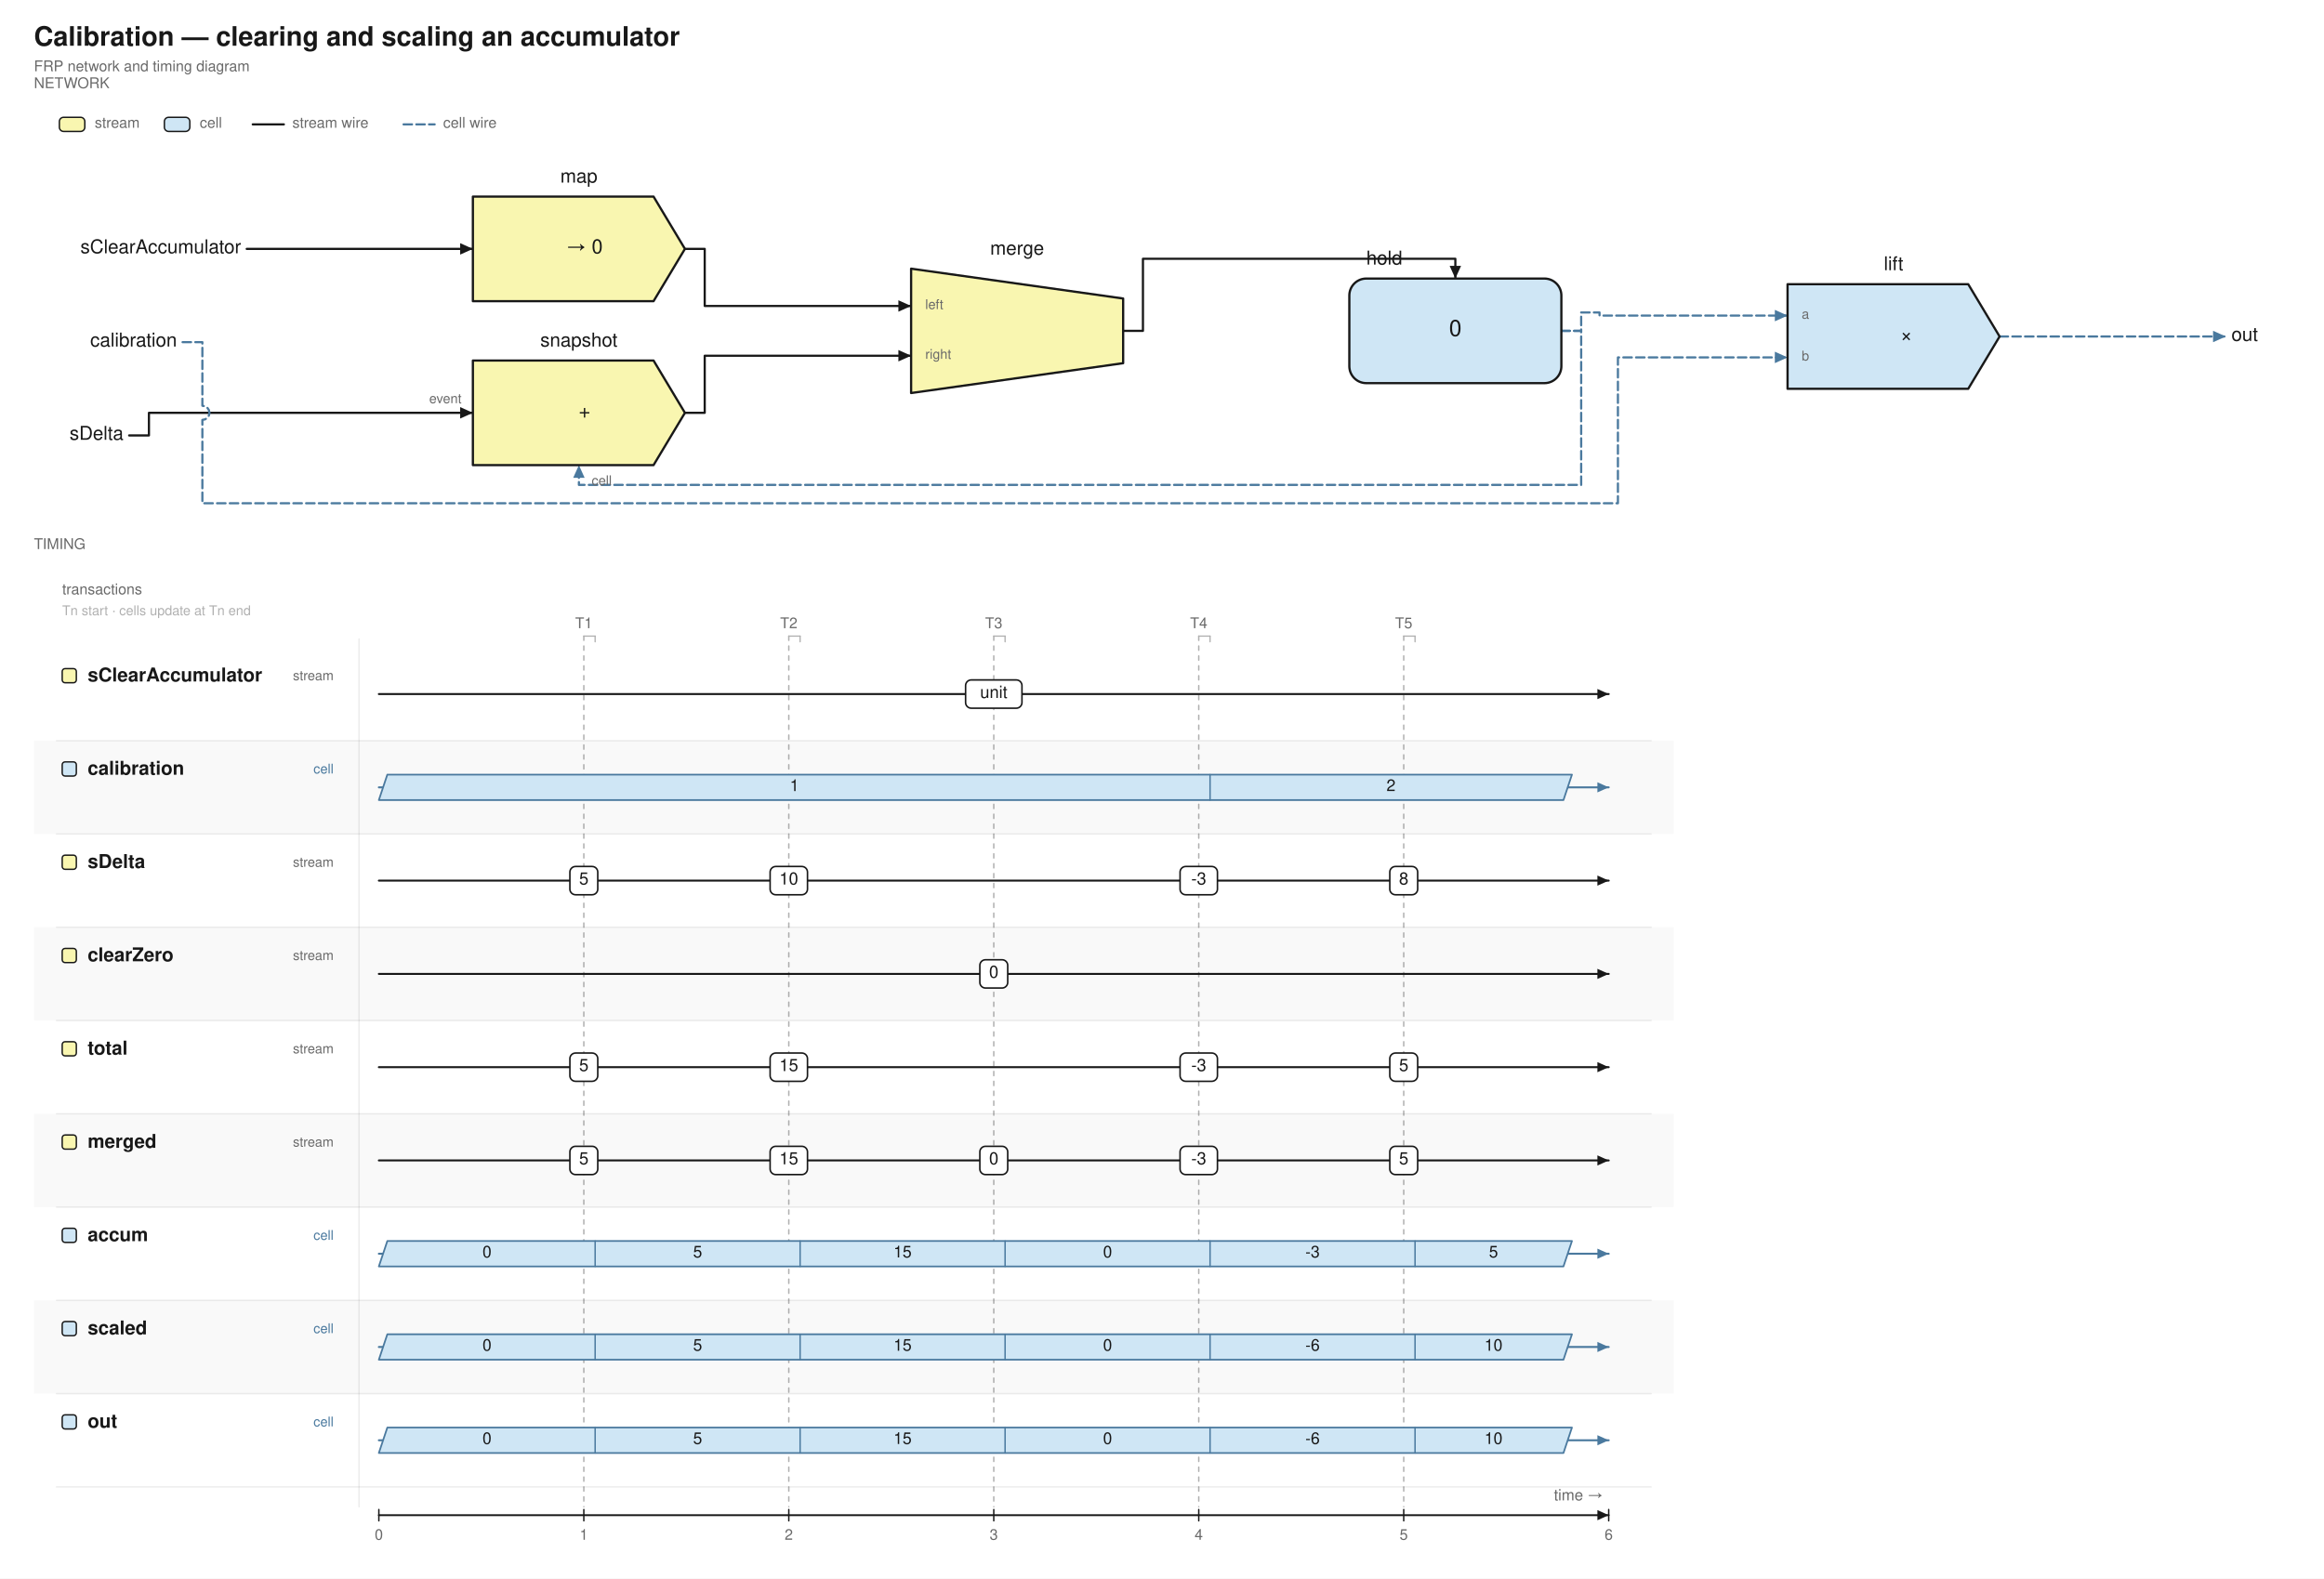
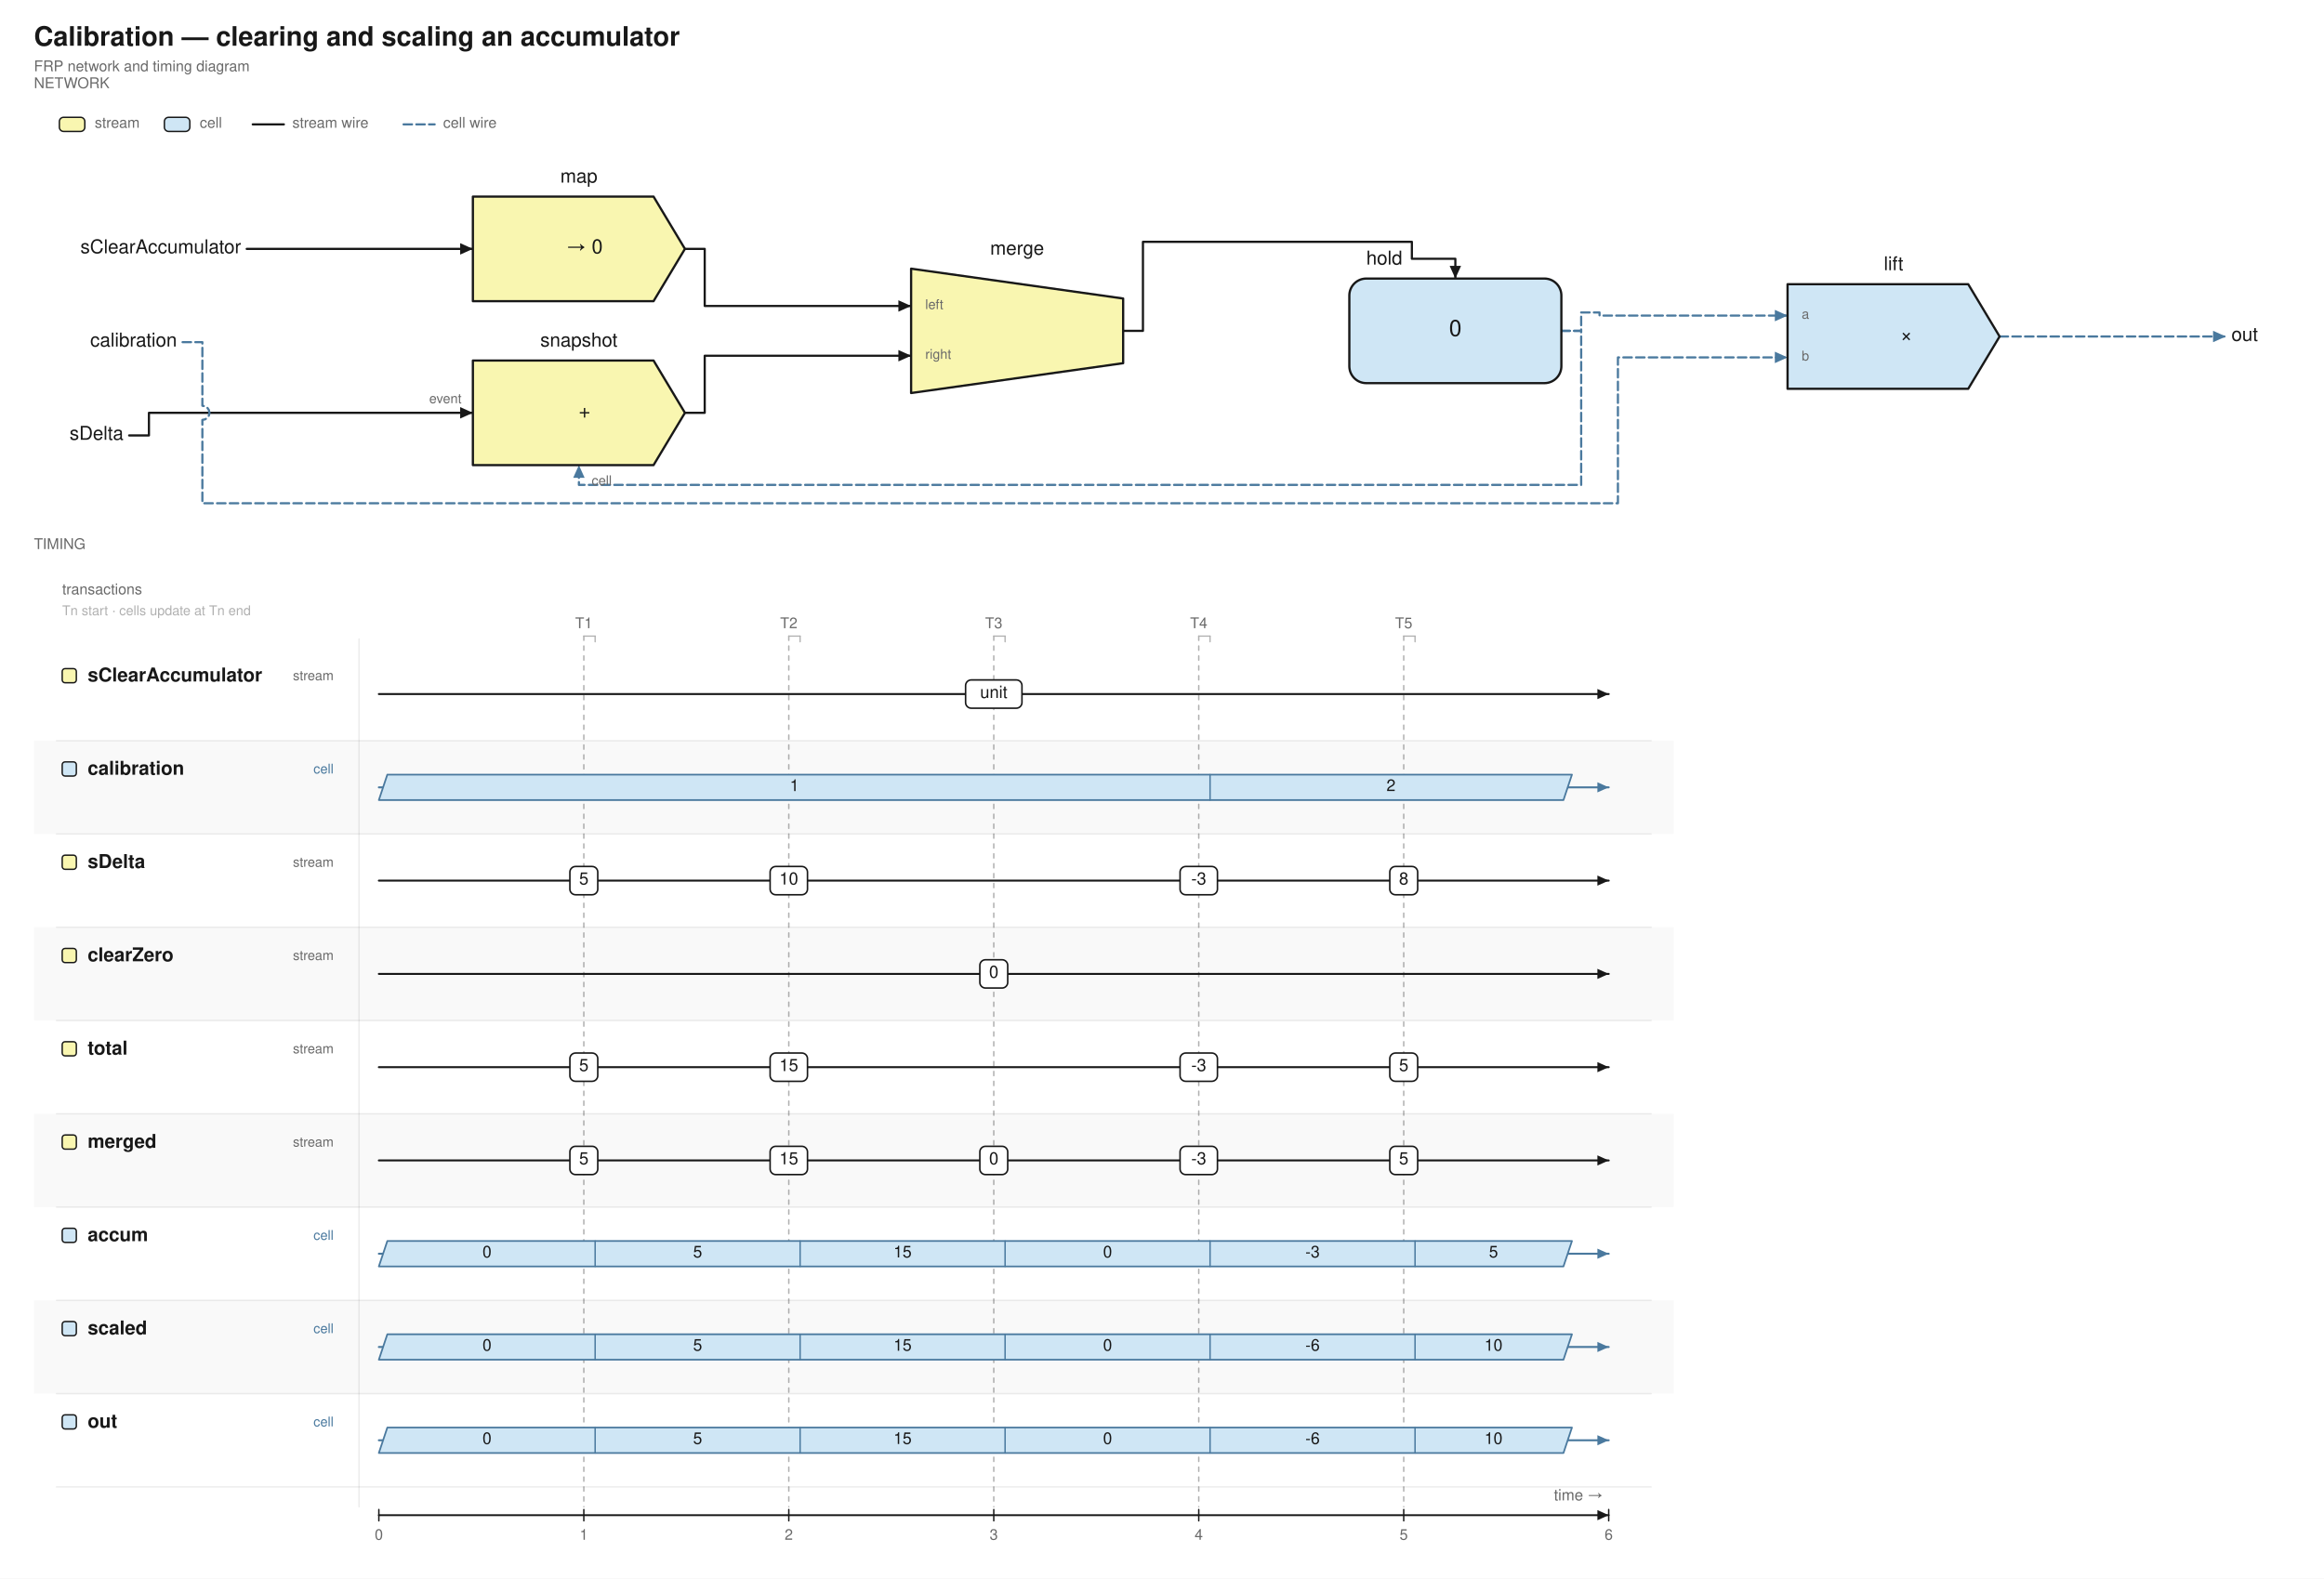
<svg xmlns="http://www.w3.org/2000/svg" width="1644" height="1117" viewBox="0 0 1644 1117">
  <rect width="100%" height="100%" fill="#ffffff" />
  <g transform="translate(0,0)">
    <text x="24.00" y="28.00" font-family="Helvetica, Arial, 'Noto Sans JP', sans-serif" font-size="19.00" fill="#181818" text-anchor="start" dominant-baseline="central" font-weight="600">Calibration — clearing and scaling an accumulator</text>
    <text x="24.00" y="48.00" font-family="Helvetica, Arial, 'Noto Sans JP', sans-serif" font-size="10.50" fill="#696969" text-anchor="start" dominant-baseline="central">FRP network and timing diagram</text>
    <text x="24.00" y="60.00" font-family="Helvetica, Arial, 'Noto Sans JP', sans-serif" font-size="10.50" fill="#696969" text-anchor="start" dominant-baseline="central">NETWORK</text>
    <rect x="42.00" y="83.00" width="18.00" height="10.00" rx="3.00" fill="#f9f6b0" stroke="#181818" stroke-width="1.00" />
    <text x="67.00" y="88.00" font-family="Helvetica, Arial, 'Noto Sans JP', sans-serif" font-size="10.50" fill="#696969" text-anchor="start" dominant-baseline="central">stream</text>
    <rect x="116.28" y="83.00" width="18.00" height="10.00" rx="3.00" fill="#cfe6f5" stroke="#181818" stroke-width="1.00" />
    <text x="141.28" y="88.00" font-family="Helvetica, Arial, 'Noto Sans JP', sans-serif" font-size="10.50" fill="#696969" text-anchor="start" dominant-baseline="central">cell</text>
    <line x1="178.80" y1="88.00" x2="200.80" y2="88.00" stroke="#181818" stroke-width="1.55" stroke-linecap="round" />
    <text x="206.80" y="88.00" font-family="Helvetica, Arial, 'Noto Sans JP', sans-serif" font-size="10.50" fill="#696969" text-anchor="start" dominant-baseline="central">stream wire</text>
    <line x1="285.48" y1="88.00" x2="307.48" y2="88.00" stroke="#4a799e" stroke-width="1.55" stroke-linecap="round" stroke-dasharray="6.00 3.00" />
    <text x="313.48" y="88.00" font-family="Helvetica, Arial, 'Noto Sans JP', sans-serif" font-size="10.50" fill="#696969" text-anchor="start" dominant-baseline="central">cell wire</text>
    <path d="M174.52,176.10 L188.52,176.10 L320.52,176.10 L334.52,176.10" fill="none" stroke="#181818" stroke-width="1.55" stroke-linecap="round" stroke-linejoin="round" />
    <path d="M334.52,176.10 L325.52,180.15 L325.52,172.05 Z" fill="#181818" />
    <path d="M484.52,176.10 L498.52,176.10 L498.52,216.50 L630.52,216.50 L644.52,216.50" fill="none" stroke="#181818" stroke-width="1.55" stroke-linecap="round" stroke-linejoin="round" />
    <path d="M644.52,216.50 L635.52,220.55 L635.52,212.45 Z" fill="#181818" />
    <path d="M91.36,308.10 L105.36,308.10 L105.36,292.10 L320.52,292.10 L334.52,292.10" fill="none" stroke="#181818" stroke-width="1.55" stroke-linecap="round" stroke-linejoin="round" />
    <path d="M334.52,292.10 L325.52,296.15 L325.52,288.05 Z" fill="#181818" />
    <path d="M1104.52,234.10 L1118.52,234.10 L1118.52,343.10 L409.52,343.10 L409.52,329.10" fill="none" stroke="#4a799e" stroke-width="1.55" stroke-linecap="round" stroke-linejoin="round" stroke-dasharray="6.00 3.00" />
    <path d="M409.52,329.10 L413.57,338.10 L405.47,338.10 Z" fill="#4a799e" />
    <path d="M484.52,292.10 L498.52,292.10 L498.52,251.70 L630.52,251.70 L644.52,251.70" fill="none" stroke="#181818" stroke-width="1.55" stroke-linecap="round" stroke-linejoin="round" />
    <path d="M644.52,251.70 L635.52,255.75 L635.52,247.65 Z" fill="#181818" />
-     <path d="M794.52,234.10 L808.52,234.10 L808.52,183.10 L1029.52,183.10 L1029.52,197.10" fill="none" stroke="#181818" stroke-width="1.55" stroke-linecap="round" stroke-linejoin="round" />
+     <path d="M794.52,234.10 L808.52,234.10 L808.52,171.10 L998.76,171.10 L998.76,183.10 L1029.52,183.10 L1029.52,197.10" fill="none" stroke="#181818" stroke-width="1.55" stroke-linecap="round" stroke-linejoin="round" />
    <path d="M1029.52,197.10 L1025.47,188.10 L1033.57,188.10 Z" fill="#181818" />
    <path d="M1104.52,234.10 L1118.52,234.10 L1118.52,221.10 L1131.52,221.10 L1131.52,223.30 L1250.52,223.30 L1264.52,223.30" fill="none" stroke="#4a799e" stroke-width="1.55" stroke-linecap="round" stroke-linejoin="round" stroke-dasharray="6.00 3.00" />
    <path d="M1264.52,223.30 L1255.52,227.35 L1255.52,219.25 Z" fill="#4a799e" />
    <path d="M129.16,242.10 L143.16,242.10 L143.16,287.10 L145.07,287.48 L146.70,288.56 L147.78,290.19 L148.16,292.10 L147.78,294.01 L146.70,295.64 L145.07,296.72 L143.16,297.10 L143.16,356.10 L1144.52,356.10 L1144.52,252.90 L1250.52,252.90 L1264.52,252.90" fill="none" stroke="#4a799e" stroke-width="1.55" stroke-linecap="round" stroke-linejoin="round" stroke-dasharray="6.00 3.00" />
    <path d="M1264.52,252.90 L1255.52,256.95 L1255.52,248.85 Z" fill="#4a799e" />
    <path d="M1414.52,238.10 L1428.52,238.10 L1560.52,238.10 L1574.52,238.10" fill="none" stroke="#4a799e" stroke-width="1.55" stroke-linecap="round" stroke-linejoin="round" stroke-dasharray="6.00 3.00" />
    <path d="M1574.52,238.10 L1565.52,242.15 L1565.52,234.05 Z" fill="#4a799e" />
    <text x="170.52" y="176.10" font-family="Helvetica, Arial, 'Noto Sans JP', sans-serif" font-size="13.50" fill="#181818" text-anchor="end" dominant-baseline="central">sClearAccumulator</text>
    <text x="87.36" y="308.10" font-family="Helvetica, Arial, 'Noto Sans JP', sans-serif" font-size="13.50" fill="#181818" text-anchor="end" dominant-baseline="central">sDelta</text>
    <text x="125.16" y="242.10" font-family="Helvetica, Arial, 'Noto Sans JP', sans-serif" font-size="13.50" fill="#181818" text-anchor="end" dominant-baseline="central">calibration</text>
    <path d="M334.52,139.10 L462.32,139.10 L484.52,176.10 L462.32,213.10 L334.52,213.10 Z" fill="#f9f6b0" stroke="#181818" stroke-width="1.60" stroke-linejoin="round" />
    <text x="409.52" y="126.10" font-family="Helvetica, Arial, 'Noto Sans JP', sans-serif" font-size="13.50" fill="#181818" text-anchor="middle" dominant-baseline="central">map</text>
    <text x="413.52" y="176.10" font-family="Helvetica, Arial, 'Noto Sans JP', sans-serif" font-size="14.00" fill="#181818" text-anchor="middle" dominant-baseline="central">→ 0</text>
    <path d="M334.52,255.10 L462.32,255.10 L484.52,292.10 L462.32,329.10 L334.52,329.10 Z" fill="#f9f6b0" stroke="#181818" stroke-width="1.60" stroke-linejoin="round" />
    <text x="409.52" y="242.10" font-family="Helvetica, Arial, 'Noto Sans JP', sans-serif" font-size="13.50" fill="#181818" text-anchor="middle" dominant-baseline="central">snapshot</text>
    <text x="413.52" y="292.10" font-family="Helvetica, Arial, 'Noto Sans JP', sans-serif" font-size="14.00" fill="#181818" text-anchor="middle" dominant-baseline="central">+</text>
    <text x="326.52" y="283.10" font-family="Helvetica, Arial, 'Noto Sans JP', sans-serif" font-size="9.50" fill="#696969" text-anchor="end" dominant-baseline="central">event</text>
    <text x="418.52" y="341.10" font-family="Helvetica, Arial, 'Noto Sans JP', sans-serif" font-size="9.50" fill="#696969" text-anchor="start" dominant-baseline="central">cell</text>
    <path d="M644.52,190.10 L794.52,211.22 L794.52,256.98 L644.52,278.10 Z" fill="#f9f6b0" stroke="#181818" stroke-width="1.60" stroke-linejoin="round" />
    <text x="719.52" y="177.10" font-family="Helvetica, Arial, 'Noto Sans JP', sans-serif" font-size="13.50" fill="#181818" text-anchor="middle" dominant-baseline="central">merge</text>
    <text x="654.52" y="216.50" font-family="Helvetica, Arial, 'Noto Sans JP', sans-serif" font-size="9.50" fill="#696969" text-anchor="start" dominant-baseline="central">left</text>
    <text x="654.52" y="251.70" font-family="Helvetica, Arial, 'Noto Sans JP', sans-serif" font-size="9.50" fill="#696969" text-anchor="start" dominant-baseline="central">right</text>
    <rect x="954.52" y="197.10" width="150.00" height="74.00" rx="12.00" fill="#cfe6f5" stroke="#181818" stroke-width="1.60" />
    <text x="966.52" y="184.10" font-family="Helvetica, Arial, 'Noto Sans JP', sans-serif" font-size="13.50" fill="#181818" text-anchor="start" dominant-baseline="central">hold</text>
    <text x="1029.52" y="234.10" font-family="Helvetica, Arial, 'Noto Sans JP', sans-serif" font-size="16.00" fill="#181818" text-anchor="middle" dominant-baseline="central">0</text>
    <path d="M1264.52,201.10 L1392.32,201.10 L1414.52,238.10 L1392.32,275.10 L1264.52,275.10 Z" fill="#cfe6f5" stroke="#181818" stroke-width="1.60" stroke-linejoin="round" />
    <text x="1339.52" y="188.10" font-family="Helvetica, Arial, 'Noto Sans JP', sans-serif" font-size="13.50" fill="#181818" text-anchor="middle" dominant-baseline="central">lift</text>
    <text x="1348.52" y="238.10" font-family="Helvetica, Arial, 'Noto Sans JP', sans-serif" font-size="14.00" fill="#181818" text-anchor="middle" dominant-baseline="central">×</text>
    <text x="1274.52" y="223.30" font-family="Helvetica, Arial, 'Noto Sans JP', sans-serif" font-size="9.50" fill="#696969" text-anchor="start" dominant-baseline="central">a</text>
    <text x="1274.52" y="252.90" font-family="Helvetica, Arial, 'Noto Sans JP', sans-serif" font-size="9.50" fill="#696969" text-anchor="start" dominant-baseline="central">b</text>
    <text x="1578.52" y="238.10" font-family="Helvetica, Arial, 'Noto Sans JP', sans-serif" font-size="13.50" fill="#181818" text-anchor="start" dominant-baseline="central">out</text>
    <text x="24.00" y="386.10" font-family="Helvetica, Arial, 'Noto Sans JP', sans-serif" font-size="10.50" fill="#696969" text-anchor="start" dominant-baseline="central">TIMING</text>
    <text x="44.00" y="418.10" font-family="Helvetica, Arial, 'Noto Sans JP', sans-serif" font-size="10.50" fill="#696969" text-anchor="start" dominant-baseline="central">transactions</text>
    <text x="44.00" y="433.10" font-family="Helvetica, Arial, 'Noto Sans JP', sans-serif" font-size="9.50" fill="#b0b0b0" text-anchor="start" dominant-baseline="central">Tn start · cells update at Tn end</text>
    <line x1="413.00" y1="450.10" x2="413.00" y2="1066.10" stroke="#b0b0b0" stroke-width="1.00" stroke-linecap="round" stroke-dasharray="3.00 4.00" />
    <line x1="413.00" y1="450.10" x2="421.00" y2="450.10" stroke="#b0b0b0" stroke-width="0.90" stroke-linecap="round" />
    <line x1="421.00" y1="450.10" x2="421.00" y2="454.10" stroke="#b0b0b0" stroke-width="0.90" stroke-linecap="round" />
    <text x="413.00" y="442.10" font-family="Helvetica, Arial, 'Noto Sans JP', sans-serif" font-size="10.50" fill="#696969" text-anchor="middle" dominant-baseline="central">T1</text>
    <line x1="558.00" y1="450.10" x2="558.00" y2="1066.10" stroke="#b0b0b0" stroke-width="1.00" stroke-linecap="round" stroke-dasharray="3.00 4.00" />
    <line x1="558.00" y1="450.10" x2="566.00" y2="450.10" stroke="#b0b0b0" stroke-width="0.90" stroke-linecap="round" />
    <line x1="566.00" y1="450.10" x2="566.00" y2="454.10" stroke="#b0b0b0" stroke-width="0.90" stroke-linecap="round" />
    <text x="558.00" y="442.10" font-family="Helvetica, Arial, 'Noto Sans JP', sans-serif" font-size="10.50" fill="#696969" text-anchor="middle" dominant-baseline="central">T2</text>
    <line x1="703.00" y1="450.10" x2="703.00" y2="1066.10" stroke="#b0b0b0" stroke-width="1.00" stroke-linecap="round" stroke-dasharray="3.00 4.00" />
    <line x1="703.00" y1="450.10" x2="711.00" y2="450.10" stroke="#b0b0b0" stroke-width="0.90" stroke-linecap="round" />
    <line x1="711.00" y1="450.10" x2="711.00" y2="454.10" stroke="#b0b0b0" stroke-width="0.90" stroke-linecap="round" />
    <text x="703.00" y="442.10" font-family="Helvetica, Arial, 'Noto Sans JP', sans-serif" font-size="10.50" fill="#696969" text-anchor="middle" dominant-baseline="central">T3</text>
    <line x1="848.00" y1="450.10" x2="848.00" y2="1066.10" stroke="#b0b0b0" stroke-width="1.00" stroke-linecap="round" stroke-dasharray="3.00 4.00" />
    <line x1="848.00" y1="450.10" x2="856.00" y2="450.10" stroke="#b0b0b0" stroke-width="0.90" stroke-linecap="round" />
    <line x1="856.00" y1="450.10" x2="856.00" y2="454.10" stroke="#b0b0b0" stroke-width="0.90" stroke-linecap="round" />
    <text x="848.00" y="442.10" font-family="Helvetica, Arial, 'Noto Sans JP', sans-serif" font-size="10.50" fill="#696969" text-anchor="middle" dominant-baseline="central">T4</text>
    <line x1="993.00" y1="450.10" x2="993.00" y2="1066.10" stroke="#b0b0b0" stroke-width="1.00" stroke-linecap="round" stroke-dasharray="3.00 4.00" />
    <line x1="993.00" y1="450.10" x2="1001.00" y2="450.10" stroke="#b0b0b0" stroke-width="0.90" stroke-linecap="round" />
    <line x1="1001.00" y1="450.10" x2="1001.00" y2="454.10" stroke="#b0b0b0" stroke-width="0.90" stroke-linecap="round" />
    <text x="993.00" y="442.10" font-family="Helvetica, Arial, 'Noto Sans JP', sans-serif" font-size="10.50" fill="#696969" text-anchor="middle" dominant-baseline="central">T5</text>
    <line x1="254.00" y1="452.10" x2="254.00" y2="1066.10" stroke="rgba(0,0,0,0.078)" stroke-width="1.00" stroke-linecap="round" />
    <line x1="40.00" y1="524.10" x2="1168.00" y2="524.10" stroke="rgba(0,0,0,0.071)" stroke-width="1.00" stroke-linecap="round" />
    <rect x="44.00" y="473.10" width="10.00" height="10.00" rx="2.00" fill="#f9f6b0" stroke="#181818" stroke-width="1.00" />
    <text x="62.00" y="479.10" font-family="Helvetica, Arial, 'Noto Sans JP', sans-serif" font-size="13.50" fill="#181818" text-anchor="start" dominant-baseline="central" font-weight="600">sClearAccumulator</text>
    <text x="236.00" y="479.10" font-family="Helvetica, Arial, 'Noto Sans JP', sans-serif" font-size="9.50" fill="#696969" text-anchor="end" dominant-baseline="central">stream</text>
    <line x1="268.00" y1="491.10" x2="1138.00" y2="491.10" stroke="#181818" stroke-width="1.40" stroke-linecap="round" />
    <path d="M1138.00,491.10 L1130.00,494.70 L1130.00,487.50 Z" fill="#181818" />
    <rect x="683.06" y="481.10" width="39.88" height="20.00" rx="4.00" fill="#ffffff" stroke="#181818" stroke-width="1.10" />
    <text x="703.00" y="491.10" font-family="Helvetica, Arial, 'Noto Sans JP', sans-serif" font-size="12.00" fill="#181818" text-anchor="middle" dominant-baseline="central">unit</text>
    <rect x="24.00" y="524.10" width="1160.00" height="66.00" rx="0.00" fill="rgba(0,0,0,0.027)" />
    <line x1="40.00" y1="590.10" x2="1168.00" y2="590.10" stroke="rgba(0,0,0,0.071)" stroke-width="1.00" stroke-linecap="round" />
    <rect x="44.00" y="539.10" width="10.00" height="10.00" rx="2.00" fill="#cfe6f5" stroke="#181818" stroke-width="1.00" />
    <text x="62.00" y="545.10" font-family="Helvetica, Arial, 'Noto Sans JP', sans-serif" font-size="13.50" fill="#181818" text-anchor="start" dominant-baseline="central" font-weight="600">calibration</text>
    <text x="236.00" y="545.10" font-family="Helvetica, Arial, 'Noto Sans JP', sans-serif" font-size="9.50" fill="#4a799e" text-anchor="end" dominant-baseline="central">cell</text>
    <line x1="268.00" y1="557.10" x2="1138.00" y2="557.10" stroke="#4a799e" stroke-width="1.40" stroke-linecap="round" />
    <path d="M1138.00,557.10 L1130.00,560.70 L1130.00,553.50 Z" fill="#4a799e" />
    <path d="M274.00,548.10 L1112.00,548.10 L1106.00,566.10 L268.00,566.10 Z" fill="#cfe6f5" stroke="#4a799e" stroke-width="1.20" stroke-linejoin="round" />
    <line x1="856.00" y1="548.10" x2="856.00" y2="566.10" stroke="#4a799e" stroke-width="1.00" stroke-linecap="round" />
    <text x="562.00" y="557.10" font-family="Helvetica, Arial, 'Noto Sans JP', sans-serif" font-size="11.50" fill="#181818" text-anchor="middle" dominant-baseline="central">1</text>
    <text x="984.00" y="557.10" font-family="Helvetica, Arial, 'Noto Sans JP', sans-serif" font-size="11.50" fill="#181818" text-anchor="middle" dominant-baseline="central">2</text>
    <line x1="40.00" y1="656.10" x2="1168.00" y2="656.10" stroke="rgba(0,0,0,0.071)" stroke-width="1.00" stroke-linecap="round" />
    <rect x="44.00" y="605.10" width="10.00" height="10.00" rx="2.00" fill="#f9f6b0" stroke="#181818" stroke-width="1.00" />
    <text x="62.00" y="611.10" font-family="Helvetica, Arial, 'Noto Sans JP', sans-serif" font-size="13.50" fill="#181818" text-anchor="start" dominant-baseline="central" font-weight="600">sDelta</text>
    <text x="236.00" y="611.10" font-family="Helvetica, Arial, 'Noto Sans JP', sans-serif" font-size="9.50" fill="#696969" text-anchor="end" dominant-baseline="central">stream</text>
    <line x1="268.00" y1="623.10" x2="1138.00" y2="623.10" stroke="#181818" stroke-width="1.40" stroke-linecap="round" />
    <path d="M1138.00,623.10 L1130.00,626.70 L1130.00,619.50 Z" fill="#181818" />
    <rect x="403.14" y="613.10" width="19.72" height="20.00" rx="4.00" fill="#ffffff" stroke="#181818" stroke-width="1.10" />
    <text x="413.00" y="623.10" font-family="Helvetica, Arial, 'Noto Sans JP', sans-serif" font-size="12.00" fill="#181818" text-anchor="middle" dominant-baseline="central">5</text>
    <rect x="544.78" y="613.10" width="26.44" height="20.00" rx="4.00" fill="#ffffff" stroke="#181818" stroke-width="1.10" />
    <text x="558.00" y="623.10" font-family="Helvetica, Arial, 'Noto Sans JP', sans-serif" font-size="12.00" fill="#181818" text-anchor="middle" dominant-baseline="central">10</text>
    <rect x="834.78" y="613.10" width="26.44" height="20.00" rx="4.00" fill="#ffffff" stroke="#181818" stroke-width="1.10" />
    <text x="848.00" y="623.10" font-family="Helvetica, Arial, 'Noto Sans JP', sans-serif" font-size="12.00" fill="#181818" text-anchor="middle" dominant-baseline="central">-3</text>
    <rect x="983.14" y="613.10" width="19.72" height="20.00" rx="4.00" fill="#ffffff" stroke="#181818" stroke-width="1.10" />
    <text x="993.00" y="623.10" font-family="Helvetica, Arial, 'Noto Sans JP', sans-serif" font-size="12.00" fill="#181818" text-anchor="middle" dominant-baseline="central">8</text>
    <rect x="24.00" y="656.10" width="1160.00" height="66.00" rx="0.00" fill="rgba(0,0,0,0.027)" />
    <line x1="40.00" y1="722.10" x2="1168.00" y2="722.10" stroke="rgba(0,0,0,0.071)" stroke-width="1.00" stroke-linecap="round" />
    <rect x="44.00" y="671.10" width="10.00" height="10.00" rx="2.00" fill="#f9f6b0" stroke="#181818" stroke-width="1.00" />
    <text x="62.00" y="677.10" font-family="Helvetica, Arial, 'Noto Sans JP', sans-serif" font-size="13.50" fill="#181818" text-anchor="start" dominant-baseline="central" font-weight="600">clearZero</text>
    <text x="236.00" y="677.10" font-family="Helvetica, Arial, 'Noto Sans JP', sans-serif" font-size="9.50" fill="#696969" text-anchor="end" dominant-baseline="central">stream</text>
    <line x1="268.00" y1="689.10" x2="1138.00" y2="689.10" stroke="#181818" stroke-width="1.40" stroke-linecap="round" />
    <path d="M1138.00,689.10 L1130.00,692.70 L1130.00,685.50 Z" fill="#181818" />
    <rect x="693.14" y="679.10" width="19.72" height="20.00" rx="4.00" fill="#ffffff" stroke="#181818" stroke-width="1.10" />
    <text x="703.00" y="689.10" font-family="Helvetica, Arial, 'Noto Sans JP', sans-serif" font-size="12.00" fill="#181818" text-anchor="middle" dominant-baseline="central">0</text>
    <line x1="40.00" y1="788.10" x2="1168.00" y2="788.10" stroke="rgba(0,0,0,0.071)" stroke-width="1.00" stroke-linecap="round" />
    <rect x="44.00" y="737.10" width="10.00" height="10.00" rx="2.00" fill="#f9f6b0" stroke="#181818" stroke-width="1.00" />
    <text x="62.00" y="743.10" font-family="Helvetica, Arial, 'Noto Sans JP', sans-serif" font-size="13.50" fill="#181818" text-anchor="start" dominant-baseline="central" font-weight="600">total</text>
    <text x="236.00" y="743.10" font-family="Helvetica, Arial, 'Noto Sans JP', sans-serif" font-size="9.50" fill="#696969" text-anchor="end" dominant-baseline="central">stream</text>
    <line x1="268.00" y1="755.10" x2="1138.00" y2="755.10" stroke="#181818" stroke-width="1.40" stroke-linecap="round" />
    <path d="M1138.00,755.10 L1130.00,758.70 L1130.00,751.50 Z" fill="#181818" />
    <rect x="403.14" y="745.10" width="19.72" height="20.00" rx="4.00" fill="#ffffff" stroke="#181818" stroke-width="1.10" />
    <text x="413.00" y="755.10" font-family="Helvetica, Arial, 'Noto Sans JP', sans-serif" font-size="12.00" fill="#181818" text-anchor="middle" dominant-baseline="central">5</text>
    <rect x="544.78" y="745.10" width="26.44" height="20.00" rx="4.00" fill="#ffffff" stroke="#181818" stroke-width="1.10" />
    <text x="558.00" y="755.10" font-family="Helvetica, Arial, 'Noto Sans JP', sans-serif" font-size="12.00" fill="#181818" text-anchor="middle" dominant-baseline="central">15</text>
    <rect x="834.78" y="745.10" width="26.44" height="20.00" rx="4.00" fill="#ffffff" stroke="#181818" stroke-width="1.10" />
    <text x="848.00" y="755.10" font-family="Helvetica, Arial, 'Noto Sans JP', sans-serif" font-size="12.00" fill="#181818" text-anchor="middle" dominant-baseline="central">-3</text>
    <rect x="983.14" y="745.10" width="19.72" height="20.00" rx="4.00" fill="#ffffff" stroke="#181818" stroke-width="1.10" />
    <text x="993.00" y="755.10" font-family="Helvetica, Arial, 'Noto Sans JP', sans-serif" font-size="12.00" fill="#181818" text-anchor="middle" dominant-baseline="central">5</text>
    <rect x="24.00" y="788.10" width="1160.00" height="66.00" rx="0.00" fill="rgba(0,0,0,0.027)" />
    <line x1="40.00" y1="854.10" x2="1168.00" y2="854.10" stroke="rgba(0,0,0,0.071)" stroke-width="1.00" stroke-linecap="round" />
    <rect x="44.00" y="803.10" width="10.00" height="10.00" rx="2.00" fill="#f9f6b0" stroke="#181818" stroke-width="1.00" />
    <text x="62.00" y="809.10" font-family="Helvetica, Arial, 'Noto Sans JP', sans-serif" font-size="13.50" fill="#181818" text-anchor="start" dominant-baseline="central" font-weight="600">merged</text>
    <text x="236.00" y="809.10" font-family="Helvetica, Arial, 'Noto Sans JP', sans-serif" font-size="9.50" fill="#696969" text-anchor="end" dominant-baseline="central">stream</text>
    <line x1="268.00" y1="821.10" x2="1138.00" y2="821.10" stroke="#181818" stroke-width="1.40" stroke-linecap="round" />
    <path d="M1138.00,821.10 L1130.00,824.70 L1130.00,817.50 Z" fill="#181818" />
    <rect x="403.14" y="811.10" width="19.72" height="20.00" rx="4.00" fill="#ffffff" stroke="#181818" stroke-width="1.10" />
    <text x="413.00" y="821.10" font-family="Helvetica, Arial, 'Noto Sans JP', sans-serif" font-size="12.00" fill="#181818" text-anchor="middle" dominant-baseline="central">5</text>
    <rect x="544.78" y="811.10" width="26.44" height="20.00" rx="4.00" fill="#ffffff" stroke="#181818" stroke-width="1.10" />
    <text x="558.00" y="821.10" font-family="Helvetica, Arial, 'Noto Sans JP', sans-serif" font-size="12.00" fill="#181818" text-anchor="middle" dominant-baseline="central">15</text>
    <rect x="693.14" y="811.10" width="19.72" height="20.00" rx="4.00" fill="#ffffff" stroke="#181818" stroke-width="1.10" />
    <text x="703.00" y="821.10" font-family="Helvetica, Arial, 'Noto Sans JP', sans-serif" font-size="12.00" fill="#181818" text-anchor="middle" dominant-baseline="central">0</text>
    <rect x="834.78" y="811.10" width="26.44" height="20.00" rx="4.00" fill="#ffffff" stroke="#181818" stroke-width="1.10" />
    <text x="848.00" y="821.10" font-family="Helvetica, Arial, 'Noto Sans JP', sans-serif" font-size="12.00" fill="#181818" text-anchor="middle" dominant-baseline="central">-3</text>
    <rect x="983.14" y="811.10" width="19.72" height="20.00" rx="4.00" fill="#ffffff" stroke="#181818" stroke-width="1.10" />
    <text x="993.00" y="821.10" font-family="Helvetica, Arial, 'Noto Sans JP', sans-serif" font-size="12.00" fill="#181818" text-anchor="middle" dominant-baseline="central">5</text>
    <line x1="40.00" y1="920.10" x2="1168.00" y2="920.10" stroke="rgba(0,0,0,0.071)" stroke-width="1.00" stroke-linecap="round" />
    <rect x="44.00" y="869.10" width="10.00" height="10.00" rx="2.00" fill="#cfe6f5" stroke="#181818" stroke-width="1.00" />
    <text x="62.00" y="875.10" font-family="Helvetica, Arial, 'Noto Sans JP', sans-serif" font-size="13.50" fill="#181818" text-anchor="start" dominant-baseline="central" font-weight="600">accum</text>
    <text x="236.00" y="875.10" font-family="Helvetica, Arial, 'Noto Sans JP', sans-serif" font-size="9.50" fill="#4a799e" text-anchor="end" dominant-baseline="central">cell</text>
    <line x1="268.00" y1="887.10" x2="1138.00" y2="887.10" stroke="#4a799e" stroke-width="1.40" stroke-linecap="round" />
    <path d="M1138.00,887.10 L1130.00,890.70 L1130.00,883.50 Z" fill="#4a799e" />
    <path d="M274.00,878.10 L1112.00,878.10 L1106.00,896.10 L268.00,896.10 Z" fill="#cfe6f5" stroke="#4a799e" stroke-width="1.20" stroke-linejoin="round" />
    <line x1="421.00" y1="878.10" x2="421.00" y2="896.10" stroke="#4a799e" stroke-width="1.00" stroke-linecap="round" />
    <line x1="566.00" y1="878.10" x2="566.00" y2="896.10" stroke="#4a799e" stroke-width="1.00" stroke-linecap="round" />
    <line x1="711.00" y1="878.10" x2="711.00" y2="896.10" stroke="#4a799e" stroke-width="1.00" stroke-linecap="round" />
    <line x1="856.00" y1="878.10" x2="856.00" y2="896.10" stroke="#4a799e" stroke-width="1.00" stroke-linecap="round" />
    <line x1="1001.00" y1="878.10" x2="1001.00" y2="896.10" stroke="#4a799e" stroke-width="1.00" stroke-linecap="round" />
    <text x="344.50" y="887.10" font-family="Helvetica, Arial, 'Noto Sans JP', sans-serif" font-size="11.50" fill="#181818" text-anchor="middle" dominant-baseline="central">0</text>
    <text x="493.50" y="887.10" font-family="Helvetica, Arial, 'Noto Sans JP', sans-serif" font-size="11.50" fill="#181818" text-anchor="middle" dominant-baseline="central">5</text>
    <text x="638.50" y="887.10" font-family="Helvetica, Arial, 'Noto Sans JP', sans-serif" font-size="11.50" fill="#181818" text-anchor="middle" dominant-baseline="central">15</text>
    <text x="783.50" y="887.10" font-family="Helvetica, Arial, 'Noto Sans JP', sans-serif" font-size="11.50" fill="#181818" text-anchor="middle" dominant-baseline="central">0</text>
    <text x="928.50" y="887.10" font-family="Helvetica, Arial, 'Noto Sans JP', sans-serif" font-size="11.50" fill="#181818" text-anchor="middle" dominant-baseline="central">-3</text>
    <text x="1056.50" y="887.10" font-family="Helvetica, Arial, 'Noto Sans JP', sans-serif" font-size="11.50" fill="#181818" text-anchor="middle" dominant-baseline="central">5</text>
    <rect x="24.00" y="920.10" width="1160.00" height="66.00" rx="0.00" fill="rgba(0,0,0,0.027)" />
    <line x1="40.00" y1="986.10" x2="1168.00" y2="986.10" stroke="rgba(0,0,0,0.071)" stroke-width="1.00" stroke-linecap="round" />
    <rect x="44.00" y="935.10" width="10.00" height="10.00" rx="2.00" fill="#cfe6f5" stroke="#181818" stroke-width="1.00" />
    <text x="62.00" y="941.10" font-family="Helvetica, Arial, 'Noto Sans JP', sans-serif" font-size="13.50" fill="#181818" text-anchor="start" dominant-baseline="central" font-weight="600">scaled</text>
    <text x="236.00" y="941.10" font-family="Helvetica, Arial, 'Noto Sans JP', sans-serif" font-size="9.50" fill="#4a799e" text-anchor="end" dominant-baseline="central">cell</text>
    <line x1="268.00" y1="953.10" x2="1138.00" y2="953.10" stroke="#4a799e" stroke-width="1.40" stroke-linecap="round" />
    <path d="M1138.00,953.10 L1130.00,956.70 L1130.00,949.50 Z" fill="#4a799e" />
    <path d="M274.00,944.10 L1112.00,944.10 L1106.00,962.10 L268.00,962.10 Z" fill="#cfe6f5" stroke="#4a799e" stroke-width="1.20" stroke-linejoin="round" />
    <line x1="421.00" y1="944.10" x2="421.00" y2="962.10" stroke="#4a799e" stroke-width="1.00" stroke-linecap="round" />
    <line x1="566.00" y1="944.10" x2="566.00" y2="962.10" stroke="#4a799e" stroke-width="1.00" stroke-linecap="round" />
    <line x1="711.00" y1="944.10" x2="711.00" y2="962.10" stroke="#4a799e" stroke-width="1.00" stroke-linecap="round" />
    <line x1="856.00" y1="944.10" x2="856.00" y2="962.10" stroke="#4a799e" stroke-width="1.00" stroke-linecap="round" />
    <line x1="1001.00" y1="944.10" x2="1001.00" y2="962.10" stroke="#4a799e" stroke-width="1.00" stroke-linecap="round" />
    <text x="344.50" y="953.10" font-family="Helvetica, Arial, 'Noto Sans JP', sans-serif" font-size="11.50" fill="#181818" text-anchor="middle" dominant-baseline="central">0</text>
    <text x="493.50" y="953.10" font-family="Helvetica, Arial, 'Noto Sans JP', sans-serif" font-size="11.50" fill="#181818" text-anchor="middle" dominant-baseline="central">5</text>
    <text x="638.50" y="953.10" font-family="Helvetica, Arial, 'Noto Sans JP', sans-serif" font-size="11.50" fill="#181818" text-anchor="middle" dominant-baseline="central">15</text>
    <text x="783.50" y="953.10" font-family="Helvetica, Arial, 'Noto Sans JP', sans-serif" font-size="11.50" fill="#181818" text-anchor="middle" dominant-baseline="central">0</text>
    <text x="928.50" y="953.10" font-family="Helvetica, Arial, 'Noto Sans JP', sans-serif" font-size="11.50" fill="#181818" text-anchor="middle" dominant-baseline="central">-6</text>
    <text x="1056.50" y="953.10" font-family="Helvetica, Arial, 'Noto Sans JP', sans-serif" font-size="11.50" fill="#181818" text-anchor="middle" dominant-baseline="central">10</text>
    <line x1="40.00" y1="1052.10" x2="1168.00" y2="1052.10" stroke="rgba(0,0,0,0.071)" stroke-width="1.00" stroke-linecap="round" />
    <rect x="44.00" y="1001.10" width="10.00" height="10.00" rx="2.00" fill="#cfe6f5" stroke="#181818" stroke-width="1.00" />
    <text x="62.00" y="1007.10" font-family="Helvetica, Arial, 'Noto Sans JP', sans-serif" font-size="13.50" fill="#181818" text-anchor="start" dominant-baseline="central" font-weight="600">out</text>
    <text x="236.00" y="1007.10" font-family="Helvetica, Arial, 'Noto Sans JP', sans-serif" font-size="9.50" fill="#4a799e" text-anchor="end" dominant-baseline="central">cell</text>
    <line x1="268.00" y1="1019.10" x2="1138.00" y2="1019.10" stroke="#4a799e" stroke-width="1.40" stroke-linecap="round" />
    <path d="M1138.00,1019.10 L1130.00,1022.70 L1130.00,1015.50 Z" fill="#4a799e" />
    <path d="M274.00,1010.10 L1112.00,1010.10 L1106.00,1028.10 L268.00,1028.10 Z" fill="#cfe6f5" stroke="#4a799e" stroke-width="1.20" stroke-linejoin="round" />
    <line x1="421.00" y1="1010.10" x2="421.00" y2="1028.10" stroke="#4a799e" stroke-width="1.00" stroke-linecap="round" />
    <line x1="566.00" y1="1010.10" x2="566.00" y2="1028.10" stroke="#4a799e" stroke-width="1.00" stroke-linecap="round" />
    <line x1="711.00" y1="1010.10" x2="711.00" y2="1028.10" stroke="#4a799e" stroke-width="1.00" stroke-linecap="round" />
    <line x1="856.00" y1="1010.10" x2="856.00" y2="1028.10" stroke="#4a799e" stroke-width="1.00" stroke-linecap="round" />
    <line x1="1001.00" y1="1010.10" x2="1001.00" y2="1028.10" stroke="#4a799e" stroke-width="1.00" stroke-linecap="round" />
    <text x="344.50" y="1019.10" font-family="Helvetica, Arial, 'Noto Sans JP', sans-serif" font-size="11.50" fill="#181818" text-anchor="middle" dominant-baseline="central">0</text>
    <text x="493.50" y="1019.10" font-family="Helvetica, Arial, 'Noto Sans JP', sans-serif" font-size="11.50" fill="#181818" text-anchor="middle" dominant-baseline="central">5</text>
    <text x="638.50" y="1019.10" font-family="Helvetica, Arial, 'Noto Sans JP', sans-serif" font-size="11.50" fill="#181818" text-anchor="middle" dominant-baseline="central">15</text>
    <text x="783.50" y="1019.10" font-family="Helvetica, Arial, 'Noto Sans JP', sans-serif" font-size="11.50" fill="#181818" text-anchor="middle" dominant-baseline="central">0</text>
    <text x="928.50" y="1019.10" font-family="Helvetica, Arial, 'Noto Sans JP', sans-serif" font-size="11.50" fill="#181818" text-anchor="middle" dominant-baseline="central">-6</text>
    <text x="1056.50" y="1019.10" font-family="Helvetica, Arial, 'Noto Sans JP', sans-serif" font-size="11.50" fill="#181818" text-anchor="middle" dominant-baseline="central">10</text>
    <line x1="268.00" y1="1072.10" x2="1138.00" y2="1072.10" stroke="#181818" stroke-width="1.30" stroke-linecap="round" />
    <path d="M1138.00,1072.10 L1130.00,1075.70 L1130.00,1068.50 Z" fill="#181818" />
    <line x1="268.00" y1="1068.10" x2="268.00" y2="1076.10" stroke="#181818" stroke-width="1.00" stroke-linecap="round" />
    <text x="268.00" y="1087.10" font-family="Helvetica, Arial, 'Noto Sans JP', sans-serif" font-size="10.50" fill="#696969" text-anchor="middle" dominant-baseline="central">0</text>
    <line x1="413.00" y1="1068.10" x2="413.00" y2="1076.10" stroke="#181818" stroke-width="1.00" stroke-linecap="round" />
    <text x="413.00" y="1087.10" font-family="Helvetica, Arial, 'Noto Sans JP', sans-serif" font-size="10.50" fill="#696969" text-anchor="middle" dominant-baseline="central">1</text>
    <line x1="558.00" y1="1068.10" x2="558.00" y2="1076.10" stroke="#181818" stroke-width="1.00" stroke-linecap="round" />
    <text x="558.00" y="1087.10" font-family="Helvetica, Arial, 'Noto Sans JP', sans-serif" font-size="10.50" fill="#696969" text-anchor="middle" dominant-baseline="central">2</text>
    <line x1="703.00" y1="1068.10" x2="703.00" y2="1076.10" stroke="#181818" stroke-width="1.00" stroke-linecap="round" />
    <text x="703.00" y="1087.10" font-family="Helvetica, Arial, 'Noto Sans JP', sans-serif" font-size="10.50" fill="#696969" text-anchor="middle" dominant-baseline="central">3</text>
    <line x1="848.00" y1="1068.10" x2="848.00" y2="1076.10" stroke="#181818" stroke-width="1.00" stroke-linecap="round" />
    <text x="848.00" y="1087.10" font-family="Helvetica, Arial, 'Noto Sans JP', sans-serif" font-size="10.50" fill="#696969" text-anchor="middle" dominant-baseline="central">4</text>
    <line x1="993.00" y1="1068.10" x2="993.00" y2="1076.10" stroke="#181818" stroke-width="1.00" stroke-linecap="round" />
    <text x="993.00" y="1087.10" font-family="Helvetica, Arial, 'Noto Sans JP', sans-serif" font-size="10.50" fill="#696969" text-anchor="middle" dominant-baseline="central">5</text>
    <line x1="1138.00" y1="1068.10" x2="1138.00" y2="1076.10" stroke="#181818" stroke-width="1.00" stroke-linecap="round" />
    <text x="1138.00" y="1087.10" font-family="Helvetica, Arial, 'Noto Sans JP', sans-serif" font-size="10.50" fill="#696969" text-anchor="middle" dominant-baseline="central">6</text>
    <text x="1134.00" y="1059.10" font-family="Helvetica, Arial, 'Noto Sans JP', sans-serif" font-size="11.00" fill="#696969" text-anchor="end" dominant-baseline="central">time →</text>
  </g>
</svg>
